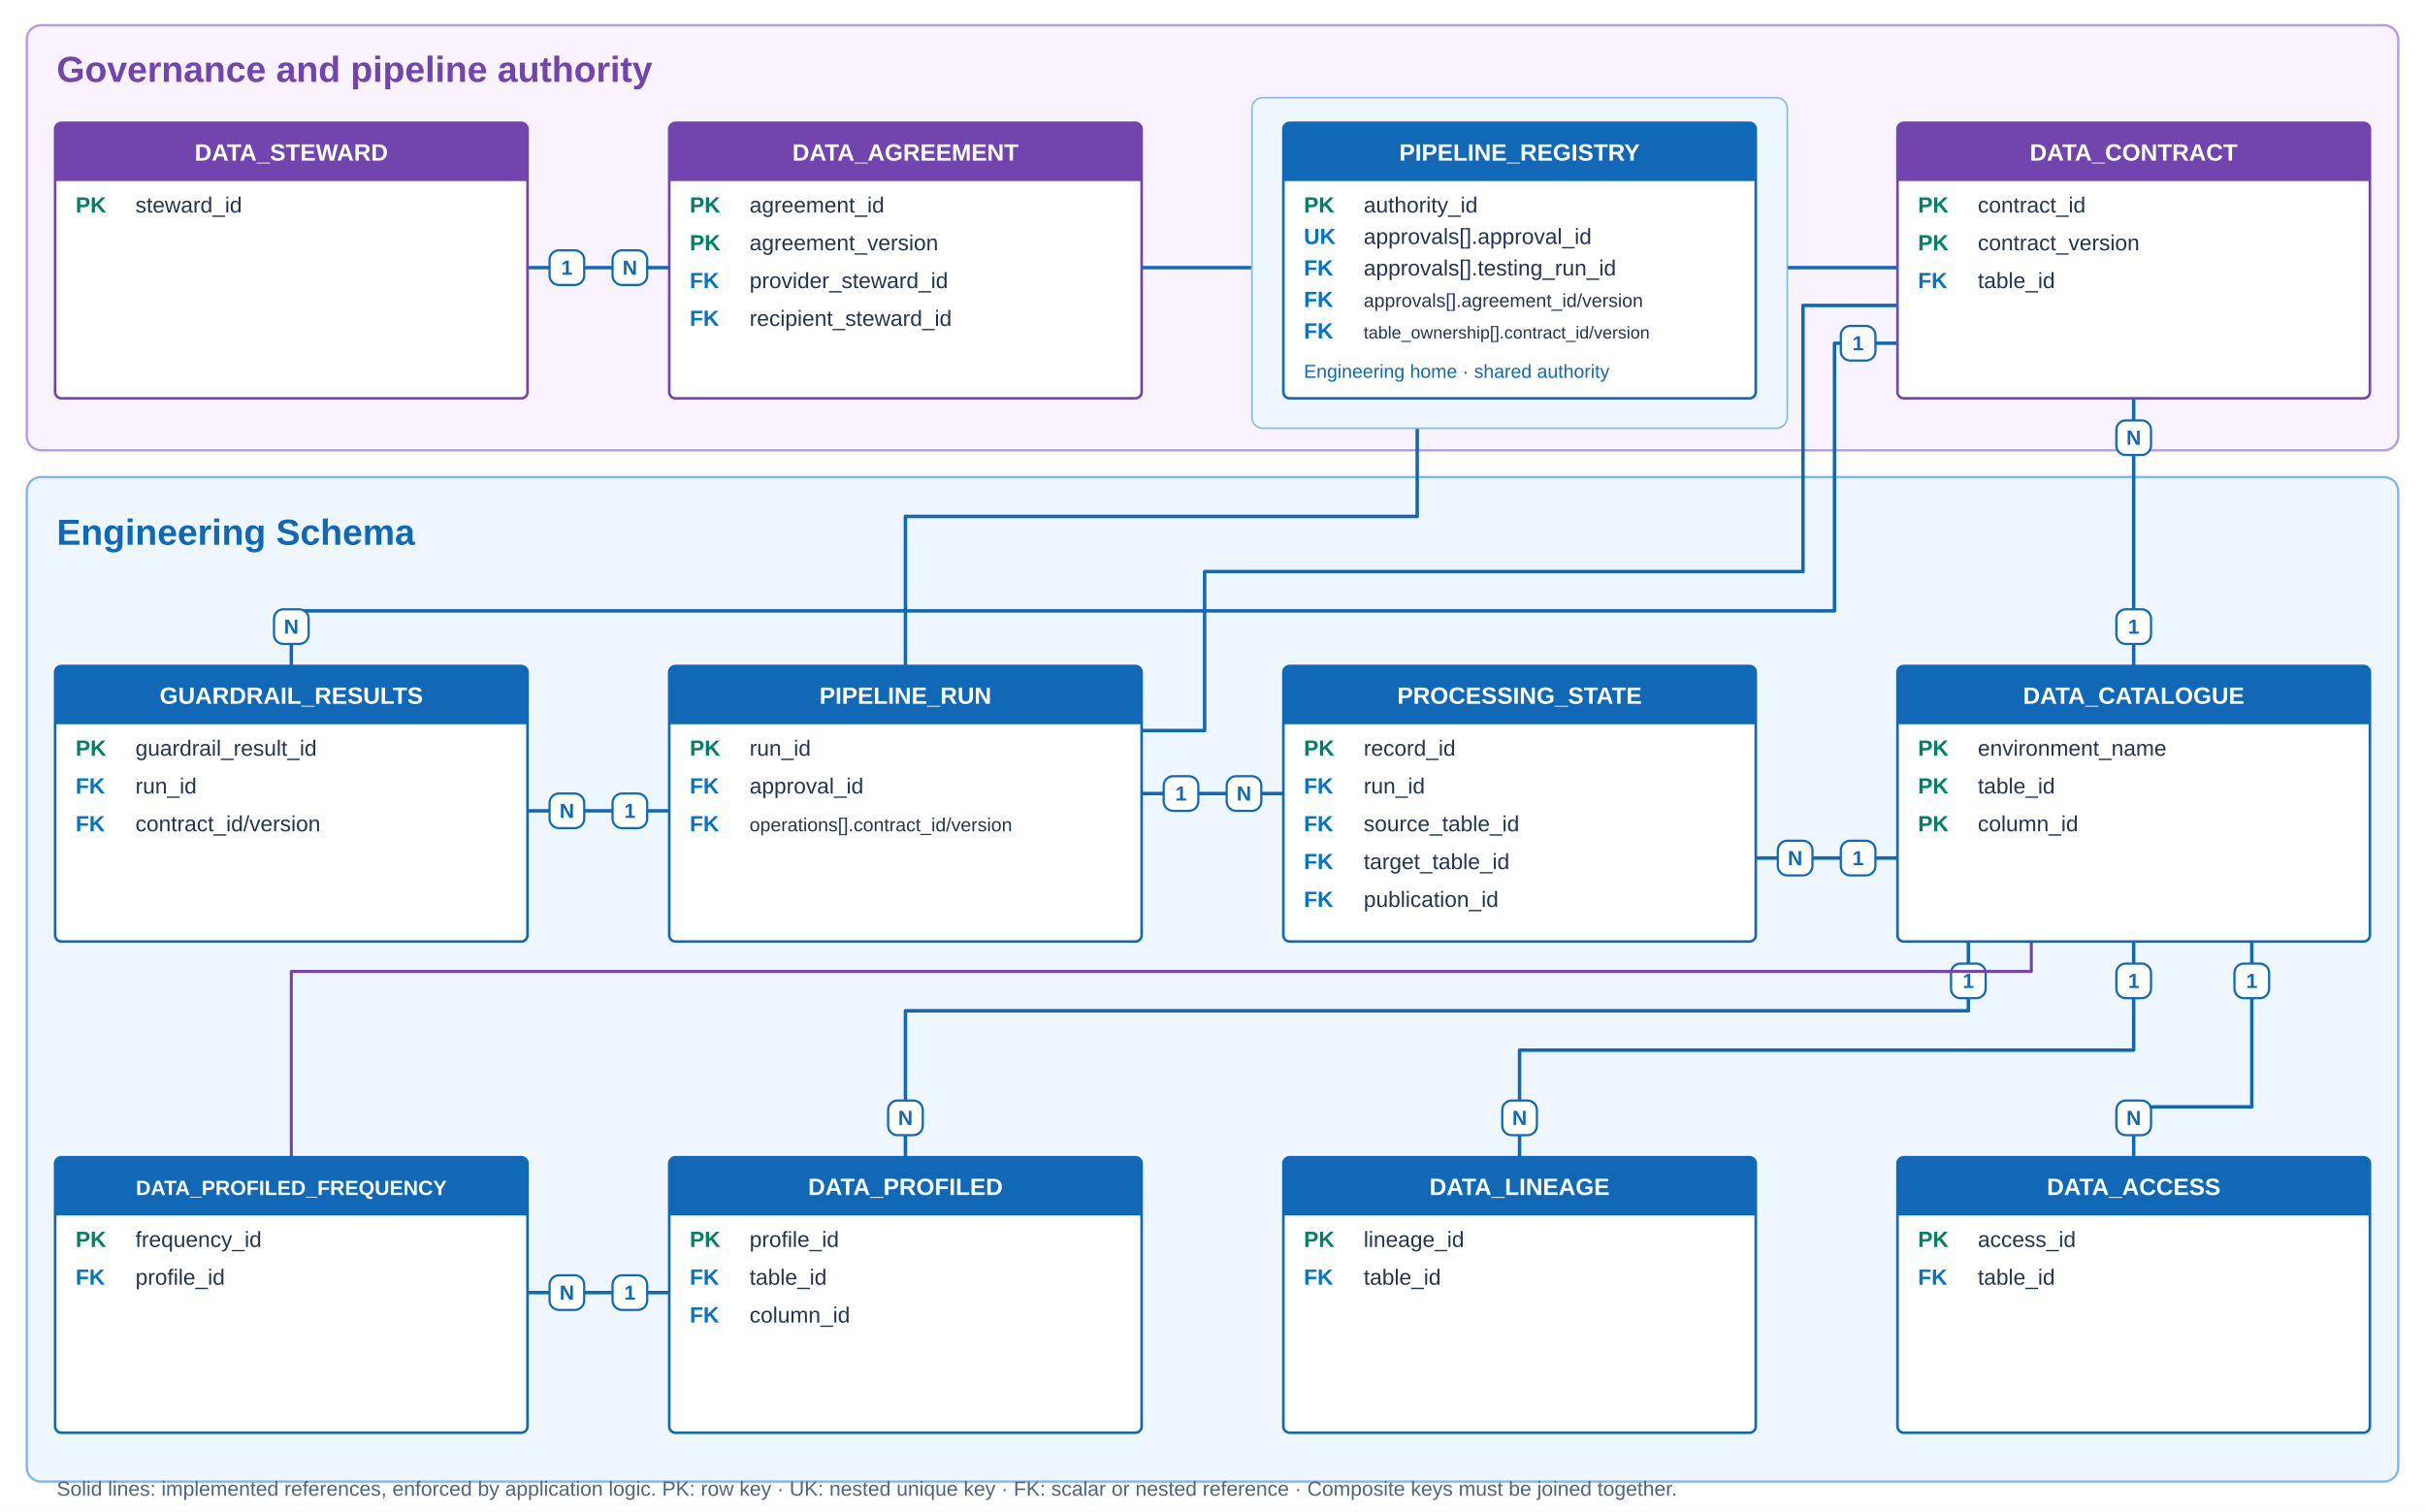
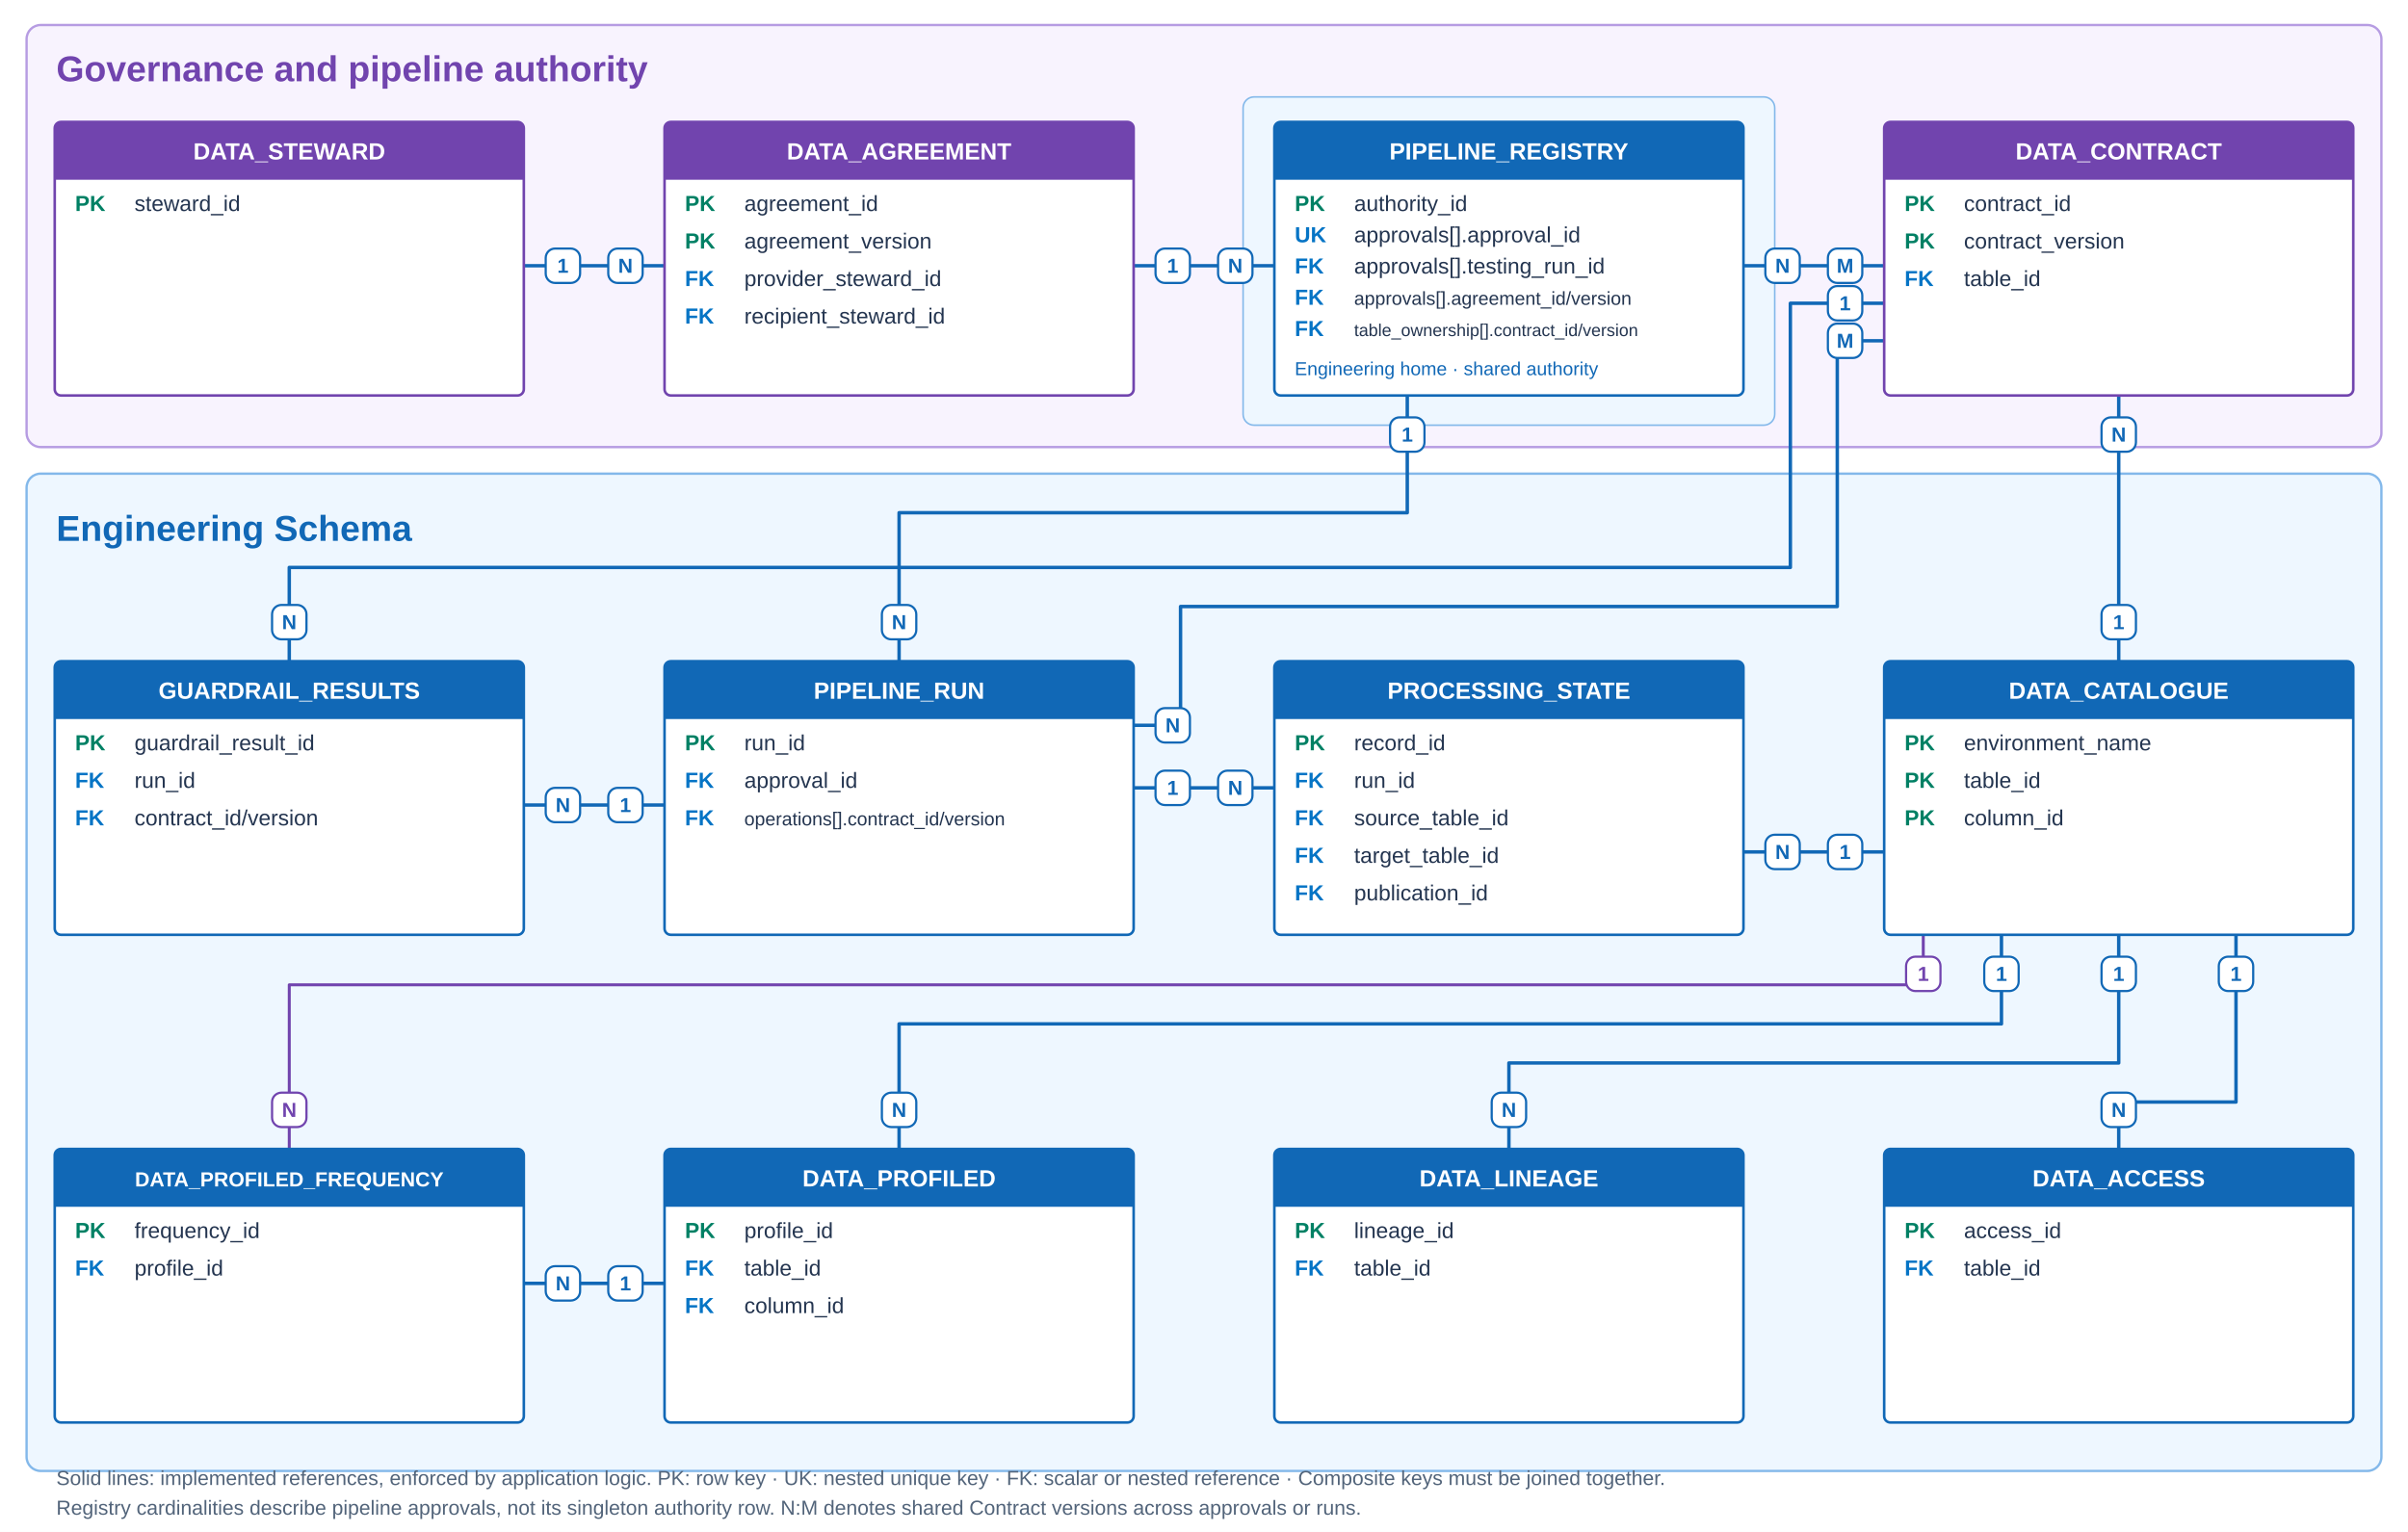
- <svg xmlns="http://www.w3.org/2000/svg" xmlns:xlink="http://www.w3.org/1999/xlink" width="1540" height="960" viewBox="0 0 1540 960" role="img" aria-label="FabricOps metadata relationship diagram">
-   <rect width="1540" height="960" fill="#FFFFFF" />
+ <svg xmlns="http://www.w3.org/2000/svg" xmlns:xlink="http://www.w3.org/1999/xlink" width="1540" height="980" viewBox="0 0 1540 980" role="img" aria-label="FabricOps metadata relationship diagram">
+   <rect width="1540" height="980" fill="#FFFFFF" />
  <rect x="17" y="16" width="1506" height="270" rx="9" fill="#F8F3FE" stroke="#B69CE2" stroke-width="1.5" />
  <rect x="17" y="303" width="1506" height="638" rx="9" fill="#EEF7FF" stroke="#83B8EA" stroke-width="1.5" />
  <text x="36" y="52" font-size="23" font-family="Arial, sans-serif" font-weight="700" fill="#7144AE">Governance and pipeline authority</text>
  <text x="36" y="346" font-size="23" font-family="Arial, sans-serif" font-weight="700" fill="#1168B6">Engineering Schema</text>
+   <rect x="795" y="62" width="340" height="210" rx="7" fill="#EEF7FF" stroke="#83B8EA" />
  <g id="metadata-er-relationships" aria-label="Metadata table relationships">
    <g class="metadata-er-relationship" data-from="DATA_STEWARD" data-to="DATA_AGREEMENT" data-cardinality="1:N" data-kind="physical">
      <path d="M335 170H425" fill="none" stroke="#1168B6" stroke-width="2.2" stroke-linecap="round" stroke-linejoin="round" />
      <rect x="349" y="159" width="22" height="22" rx="6" fill="#FFFFFF" stroke="#1168B6" stroke-width="1.4" />
      <text x="360" y="174.5" text-anchor="middle" font-size="13" font-weight="700" font-family="Arial, sans-serif" fill="#1168B6">1</text>
      <rect x="389" y="159" width="22" height="22" rx="6" fill="#FFFFFF" stroke="#1168B6" stroke-width="1.4" />
      <text x="400" y="174.5" text-anchor="middle" font-size="13" font-weight="700" font-family="Arial, sans-serif" fill="#1168B6">N</text>
    </g>
-     <g class="metadata-er-relationship" data-from="DATA_AGREEMENT" data-to="PIPELINE_REGISTRY" data-cardinality="" data-kind="nested">
+     <g class="metadata-er-relationship" data-from="DATA_AGREEMENT" data-to="PIPELINE_REGISTRY" data-cardinality="1:N" data-kind="nested">
      <path d="M725 170H815" fill="none" stroke="#1168B6" stroke-width="2.2" stroke-linecap="round" stroke-linejoin="round" />
-     </g>
-     <g class="metadata-er-relationship" data-from="PIPELINE_REGISTRY" data-to="DATA_CONTRACT" data-cardinality="" data-kind="nested">
+       <rect x="739" y="159" width="22" height="22" rx="6" fill="#FFFFFF" stroke="#1168B6" stroke-width="1.4" />
+       <text x="750" y="174.5" text-anchor="middle" font-size="13" font-weight="700" font-family="Arial, sans-serif" fill="#1168B6">1</text>
+       <rect x="779" y="159" width="22" height="22" rx="6" fill="#FFFFFF" stroke="#1168B6" stroke-width="1.4" />
+       <text x="790" y="174.5" text-anchor="middle" font-size="13" font-weight="700" font-family="Arial, sans-serif" fill="#1168B6">N</text>
+     </g>
+     <g class="metadata-er-relationship" data-from="PIPELINE_REGISTRY" data-to="DATA_CONTRACT" data-cardinality="N:M" data-kind="nested">
      <path d="M1115 170H1205" fill="none" stroke="#1168B6" stroke-width="2.2" stroke-linecap="round" stroke-linejoin="round" />
-     </g>
-     <g class="metadata-er-relationship" data-from="PIPELINE_RUN" data-to="DATA_CONTRACT" data-cardinality="" data-kind="nested">
-       <path d="M725 464H765V363H1145V194H1205" fill="none" stroke="#1168B6" stroke-width="2.2" stroke-linecap="round" stroke-linejoin="round" />
-     </g>
-     <g class="metadata-er-relationship" data-from="PIPELINE_REGISTRY" data-to="PIPELINE_RUN" data-cardinality="" data-kind="nested">
+       <rect x="1129" y="159" width="22" height="22" rx="6" fill="#FFFFFF" stroke="#1168B6" stroke-width="1.4" />
+       <text x="1140" y="174.5" text-anchor="middle" font-size="13" font-weight="700" font-family="Arial, sans-serif" fill="#1168B6">N</text>
+       <rect x="1169" y="159" width="22" height="22" rx="6" fill="#FFFFFF" stroke="#1168B6" stroke-width="1.4" />
+       <text x="1180" y="174.5" text-anchor="middle" font-size="13" font-weight="700" font-family="Arial, sans-serif" fill="#1168B6">M</text>
+     </g>
+     <g class="metadata-er-relationship" data-from="PIPELINE_RUN" data-to="DATA_CONTRACT" data-cardinality="N:M" data-kind="nested">
+       <path d="M725 464H755V388H1175V218H1205" fill="none" stroke="#1168B6" stroke-width="2.2" stroke-linecap="round" stroke-linejoin="round" />
+       <rect x="739" y="453" width="22" height="22" rx="6" fill="#FFFFFF" stroke="#1168B6" stroke-width="1.4" />
+       <text x="750" y="468.5" text-anchor="middle" font-size="13" font-weight="700" font-family="Arial, sans-serif" fill="#1168B6">N</text>
+       <rect x="1169" y="207" width="22" height="22" rx="6" fill="#FFFFFF" stroke="#1168B6" stroke-width="1.4" />
+       <text x="1180" y="222.5" text-anchor="middle" font-size="13" font-weight="700" font-family="Arial, sans-serif" fill="#1168B6">M</text>
+     </g>
+     <g class="metadata-er-relationship" data-from="PIPELINE_REGISTRY" data-to="PIPELINE_RUN" data-cardinality="1:N" data-kind="nested">
      <path d="M900 253V328H575V423" fill="none" stroke="#1168B6" stroke-width="2.2" stroke-linecap="round" stroke-linejoin="round" />
+       <rect x="889" y="267" width="22" height="22" rx="6" fill="#FFFFFF" stroke="#1168B6" stroke-width="1.4" />
+       <text x="900" y="282.5" text-anchor="middle" font-size="13" font-weight="700" font-family="Arial, sans-serif" fill="#1168B6">1</text>
+       <rect x="564" y="387" width="22" height="22" rx="6" fill="#FFFFFF" stroke="#1168B6" stroke-width="1.4" />
+       <text x="575" y="402.5" text-anchor="middle" font-size="13" font-weight="700" font-family="Arial, sans-serif" fill="#1168B6">N</text>
    </g>
    <g class="metadata-er-relationship" data-from="DATA_CATALOGUE" data-to="DATA_CONTRACT" data-cardinality="1:N" data-kind="physical">
      <path d="M1355 423V253" fill="none" stroke="#1168B6" stroke-width="2.2" stroke-linecap="round" stroke-linejoin="round" />
      <rect x="1344" y="387" width="22" height="22" rx="6" fill="#FFFFFF" stroke="#1168B6" stroke-width="1.4" />
      <text x="1355" y="402.5" text-anchor="middle" font-size="13" font-weight="700" font-family="Arial, sans-serif" fill="#1168B6">1</text>
      <rect x="1344" y="267" width="22" height="22" rx="6" fill="#FFFFFF" stroke="#1168B6" stroke-width="1.4" />
      <text x="1355" y="282.5" text-anchor="middle" font-size="13" font-weight="700" font-family="Arial, sans-serif" fill="#1168B6">N</text>
    </g>
    <g class="metadata-er-relationship" data-from="PIPELINE_RUN" data-to="GUARDRAIL_RESULTS" data-cardinality="1:N" data-kind="physical">
      <path d="M425 515H335" fill="none" stroke="#1168B6" stroke-width="2.2" stroke-linecap="round" stroke-linejoin="round" />
      <rect x="389" y="504" width="22" height="22" rx="6" fill="#FFFFFF" stroke="#1168B6" stroke-width="1.4" />
      <text x="400" y="519.5" text-anchor="middle" font-size="13" font-weight="700" font-family="Arial, sans-serif" fill="#1168B6">1</text>
      <rect x="349" y="504" width="22" height="22" rx="6" fill="#FFFFFF" stroke="#1168B6" stroke-width="1.4" />
      <text x="360" y="519.5" text-anchor="middle" font-size="13" font-weight="700" font-family="Arial, sans-serif" fill="#1168B6">N</text>
    </g>
    <g class="metadata-er-relationship" data-from="PIPELINE_RUN" data-to="PROCESSING_STATE" data-cardinality="1:N" data-kind="physical">
      <path d="M725 504H815" fill="none" stroke="#1168B6" stroke-width="2.2" stroke-linecap="round" stroke-linejoin="round" />
      <rect x="739" y="493" width="22" height="22" rx="6" fill="#FFFFFF" stroke="#1168B6" stroke-width="1.4" />
      <text x="750" y="508.5" text-anchor="middle" font-size="13" font-weight="700" font-family="Arial, sans-serif" fill="#1168B6">1</text>
      <rect x="779" y="493" width="22" height="22" rx="6" fill="#FFFFFF" stroke="#1168B6" stroke-width="1.4" />
      <text x="790" y="508.5" text-anchor="middle" font-size="13" font-weight="700" font-family="Arial, sans-serif" fill="#1168B6">N</text>
    </g>
    <g class="metadata-er-relationship" data-from="DATA_CATALOGUE" data-to="PROCESSING_STATE" data-cardinality="1:N" data-kind="physical">
      <path d="M1205 545H1115" fill="none" stroke="#1168B6" stroke-width="2.2" stroke-linecap="round" stroke-linejoin="round" />
      <rect x="1169" y="534" width="22" height="22" rx="6" fill="#FFFFFF" stroke="#1168B6" stroke-width="1.4" />
      <text x="1180" y="549.5" text-anchor="middle" font-size="13" font-weight="700" font-family="Arial, sans-serif" fill="#1168B6">1</text>
      <rect x="1129" y="534" width="22" height="22" rx="6" fill="#FFFFFF" stroke="#1168B6" stroke-width="1.4" />
      <text x="1140" y="549.5" text-anchor="middle" font-size="13" font-weight="700" font-family="Arial, sans-serif" fill="#1168B6">N</text>
    </g>
    <g class="metadata-er-relationship" data-from="DATA_CATALOGUE" data-to="DATA_PROFILED" data-cardinality="1:N" data-kind="physical">
-       <path d="M1250 598V642H575V735" fill="none" stroke="#1168B6" stroke-width="2.2" stroke-linecap="round" stroke-linejoin="round" />
-       <rect x="1239" y="612" width="22" height="22" rx="6" fill="#FFFFFF" stroke="#1168B6" stroke-width="1.4" />
-       <text x="1250" y="627.5" text-anchor="middle" font-size="13" font-weight="700" font-family="Arial, sans-serif" fill="#1168B6">1</text>
+       <path d="M1280 598V655H575V735" fill="none" stroke="#1168B6" stroke-width="2.2" stroke-linecap="round" stroke-linejoin="round" />
+       <rect x="1269" y="612" width="22" height="22" rx="6" fill="#FFFFFF" stroke="#1168B6" stroke-width="1.4" />
+       <text x="1280" y="627.5" text-anchor="middle" font-size="13" font-weight="700" font-family="Arial, sans-serif" fill="#1168B6">1</text>
      <rect x="564" y="699" width="22" height="22" rx="6" fill="#FFFFFF" stroke="#1168B6" stroke-width="1.4" />
      <text x="575" y="714.5" text-anchor="middle" font-size="13" font-weight="700" font-family="Arial, sans-serif" fill="#1168B6">N</text>
    </g>
-     <g class="metadata-er-relationship" data-from="DATA_CATALOGUE" data-to="DATA_PROFILED_FREQUENCY" data-cardinality="" data-kind="logical">
-       <path d="M1290 598V617H185V735" fill="none" stroke="#7144AE" stroke-width="1.9" stroke-linecap="round" stroke-linejoin="round" />
+     <g class="metadata-er-relationship" data-from="DATA_CATALOGUE" data-to="DATA_PROFILED_FREQUENCY" data-cardinality="1:N" data-kind="logical">
+       <path d="M1230 598V630H185V735" fill="none" stroke="#7144AE" stroke-width="1.9" stroke-linecap="round" stroke-linejoin="round" />
+       <rect x="1219" y="612" width="22" height="22" rx="6" fill="#FFFFFF" stroke="#7144AE" stroke-width="1.4" />
+       <text x="1230" y="627.5" text-anchor="middle" font-size="13" font-weight="700" font-family="Arial, sans-serif" fill="#7144AE">1</text>
+       <rect x="174" y="699" width="22" height="22" rx="6" fill="#FFFFFF" stroke="#7144AE" stroke-width="1.4" />
+       <text x="185" y="714.5" text-anchor="middle" font-size="13" font-weight="700" font-family="Arial, sans-serif" fill="#7144AE">N</text>
    </g>
    <g class="metadata-er-relationship" data-from="DATA_CATALOGUE" data-to="DATA_LINEAGE" data-cardinality="1:N" data-kind="physical">
-       <path d="M1355 598V667H965V735" fill="none" stroke="#1168B6" stroke-width="2.2" stroke-linecap="round" stroke-linejoin="round" />
+       <path d="M1355 598V680H965V735" fill="none" stroke="#1168B6" stroke-width="2.2" stroke-linecap="round" stroke-linejoin="round" />
      <rect x="1344" y="612" width="22" height="22" rx="6" fill="#FFFFFF" stroke="#1168B6" stroke-width="1.4" />
      <text x="1355" y="627.5" text-anchor="middle" font-size="13" font-weight="700" font-family="Arial, sans-serif" fill="#1168B6">1</text>
      <rect x="954" y="699" width="22" height="22" rx="6" fill="#FFFFFF" stroke="#1168B6" stroke-width="1.4" />
      <text x="965" y="714.5" text-anchor="middle" font-size="13" font-weight="700" font-family="Arial, sans-serif" fill="#1168B6">N</text>
    </g>
    <g class="metadata-er-relationship" data-from="DATA_CATALOGUE" data-to="DATA_ACCESS" data-cardinality="1:N" data-kind="physical">
-       <path d="M1430 598V703H1355V735" fill="none" stroke="#1168B6" stroke-width="2.2" stroke-linecap="round" stroke-linejoin="round" />
+       <path d="M1430 598V705H1355V735" fill="none" stroke="#1168B6" stroke-width="2.2" stroke-linecap="round" stroke-linejoin="round" />
      <rect x="1419" y="612" width="22" height="22" rx="6" fill="#FFFFFF" stroke="#1168B6" stroke-width="1.4" />
      <text x="1430" y="627.5" text-anchor="middle" font-size="13" font-weight="700" font-family="Arial, sans-serif" fill="#1168B6">1</text>
      <rect x="1344" y="699" width="22" height="22" rx="6" fill="#FFFFFF" stroke="#1168B6" stroke-width="1.4" />
      <text x="1355" y="714.5" text-anchor="middle" font-size="13" font-weight="700" font-family="Arial, sans-serif" fill="#1168B6">N</text>
    </g>
    <g class="metadata-er-relationship" data-from="DATA_PROFILED" data-to="DATA_PROFILED_FREQUENCY" data-cardinality="1:N" data-kind="physical">
      <path d="M425 821H335" fill="none" stroke="#1168B6" stroke-width="2.2" stroke-linecap="round" stroke-linejoin="round" />
      <rect x="389" y="810" width="22" height="22" rx="6" fill="#FFFFFF" stroke="#1168B6" stroke-width="1.4" />
      <text x="400" y="825.5" text-anchor="middle" font-size="13" font-weight="700" font-family="Arial, sans-serif" fill="#1168B6">1</text>
      <rect x="349" y="810" width="22" height="22" rx="6" fill="#FFFFFF" stroke="#1168B6" stroke-width="1.4" />
      <text x="360" y="825.5" text-anchor="middle" font-size="13" font-weight="700" font-family="Arial, sans-serif" fill="#1168B6">N</text>
    </g>
    <g class="metadata-er-relationship" data-from="DATA_CONTRACT" data-to="GUARDRAIL_RESULTS" data-cardinality="1:N" data-kind="physical">
-       <path d="M1205 218H1165V388H185V423" fill="none" stroke="#1168B6" stroke-width="2.2" stroke-linecap="round" stroke-linejoin="round" />
-       <rect x="1169" y="207" width="22" height="22" rx="6" fill="#FFFFFF" stroke="#1168B6" stroke-width="1.4" />
-       <text x="1180" y="222.5" text-anchor="middle" font-size="13" font-weight="700" font-family="Arial, sans-serif" fill="#1168B6">1</text>
+       <path d="M1205 194H1145V363H185V423" fill="none" stroke="#1168B6" stroke-width="2.2" stroke-linecap="round" stroke-linejoin="round" />
+       <rect x="1169" y="183" width="22" height="22" rx="6" fill="#FFFFFF" stroke="#1168B6" stroke-width="1.4" />
+       <text x="1180" y="198.5" text-anchor="middle" font-size="13" font-weight="700" font-family="Arial, sans-serif" fill="#1168B6">1</text>
      <rect x="174" y="387" width="22" height="22" rx="6" fill="#FFFFFF" stroke="#1168B6" stroke-width="1.4" />
      <text x="185" y="402.5" text-anchor="middle" font-size="13" font-weight="700" font-family="Arial, sans-serif" fill="#1168B6">N</text>
    </g>
  </g>
  <a xlink:href="https://voycepeh.github.io/FabricOps-Starter-Kit/reference/metadata/metadata_data_steward/" target="_blank">
    <rect x="35" y="78" width="300" height="175" rx="4" fill="white" stroke="#7144AE" stroke-width="1.65" />
    <path d="M39 78H331Q335 78 335 82V115H35V82Q35 78 39 78Z" fill="#7144AE" />
    <text x="185.0" y="102" text-anchor="middle" font-size="15" font-weight="700" font-family="Arial, sans-serif" fill="white">DATA_STEWARD</text>
    <text x="48" y="135" fill="#008064" font-weight="700" font-size="14" font-family="Arial, sans-serif">PK</text>
    <text x="86" y="135" fill="#243550" font-size="14" font-family="Arial, sans-serif">steward_id</text>
  </a>
  <a xlink:href="https://voycepeh.github.io/FabricOps-Starter-Kit/reference/metadata/metadata_data_agreement/" target="_blank">
    <rect x="425" y="78" width="300" height="175" rx="4" fill="white" stroke="#7144AE" stroke-width="1.65" />
    <path d="M429 78H721Q725 78 725 82V115H425V82Q425 78 429 78Z" fill="#7144AE" />
    <text x="575.0" y="102" text-anchor="middle" font-size="15" font-weight="700" font-family="Arial, sans-serif" fill="white">DATA_AGREEMENT</text>
    <text x="438" y="135" fill="#008064" font-weight="700" font-size="14" font-family="Arial, sans-serif">PK</text>
    <text x="476" y="135" fill="#243550" font-size="14" font-family="Arial, sans-serif">agreement_id</text>
    <text x="438" y="159" fill="#008064" font-weight="700" font-size="14" font-family="Arial, sans-serif">PK</text>
    <text x="476" y="159" fill="#243550" font-size="14" font-family="Arial, sans-serif">agreement_version</text>
    <text x="438" y="183" fill="#0574C5" font-weight="700" font-size="14" font-family="Arial, sans-serif">FK</text>
    <text x="476" y="183" fill="#243550" font-size="14" font-family="Arial, sans-serif">provider_steward_id</text>
    <text x="438" y="207" fill="#0574C5" font-weight="700" font-size="14" font-family="Arial, sans-serif">FK</text>
    <text x="476" y="207" fill="#243550" font-size="14" font-family="Arial, sans-serif">recipient_steward_id</text>
  </a>
-   <rect x="795" y="62" width="340" height="210" rx="7" fill="#EEF7FF" stroke="#83B8EA" />
  <a xlink:href="https://voycepeh.github.io/FabricOps-Starter-Kit/reference/metadata/metadata_pipeline_registry/" target="_blank">
    <rect x="815" y="78" width="300" height="175" rx="4" fill="white" stroke="#1168B6" stroke-width="1.65" />
    <path d="M819 78H1111Q1115 78 1115 82V115H815V82Q815 78 819 78Z" fill="#1168B6" />
    <text x="965.0" y="102" text-anchor="middle" font-size="15" font-weight="700" font-family="Arial, sans-serif" fill="white">PIPELINE_REGISTRY</text>
    <text x="828" y="135" fill="#008064" font-weight="700" font-size="14" font-family="Arial, sans-serif">PK</text>
    <text x="866" y="135" fill="#243550" font-size="14" font-family="Arial, sans-serif">authority_id</text>
    <text x="828" y="155" fill="#0574C5" font-weight="700" font-size="14" font-family="Arial, sans-serif">UK</text>
    <text x="866" y="155" fill="#243550" font-size="14" font-family="Arial, sans-serif">approvals[].approval_id</text>
    <text x="828" y="175" fill="#0574C5" font-weight="700" font-size="14" font-family="Arial, sans-serif">FK</text>
    <text x="866" y="175" fill="#243550" font-size="14" font-family="Arial, sans-serif">approvals[].testing_run_id</text>
    <text x="828" y="195" fill="#0574C5" font-weight="700" font-size="14" font-family="Arial, sans-serif">FK</text>
    <text x="866" y="195" fill="#243550" font-size="12" font-family="Arial, sans-serif">approvals[].agreement_id/version</text>
    <text x="828" y="215" fill="#0574C5" font-weight="700" font-size="14" font-family="Arial, sans-serif">FK</text>
    <text x="866" y="215" fill="#243550" font-size="11" font-family="Arial, sans-serif">table_ownership[].contract_id/version</text>
    <text x="828" y="240" fill="#1168B6" font-size="12" font-family="Arial, sans-serif">Engineering home · shared authority</text>
  </a>
  <a xlink:href="https://voycepeh.github.io/FabricOps-Starter-Kit/reference/metadata/metadata_data_contract/" target="_blank">
    <rect x="1205" y="78" width="300" height="175" rx="4" fill="white" stroke="#7144AE" stroke-width="1.65" />
    <path d="M1209 78H1501Q1505 78 1505 82V115H1205V82Q1205 78 1209 78Z" fill="#7144AE" />
    <text x="1355.0" y="102" text-anchor="middle" font-size="15" font-weight="700" font-family="Arial, sans-serif" fill="white">DATA_CONTRACT</text>
    <text x="1218" y="135" fill="#008064" font-weight="700" font-size="14" font-family="Arial, sans-serif">PK</text>
    <text x="1256" y="135" fill="#243550" font-size="14" font-family="Arial, sans-serif">contract_id</text>
    <text x="1218" y="159" fill="#008064" font-weight="700" font-size="14" font-family="Arial, sans-serif">PK</text>
    <text x="1256" y="159" fill="#243550" font-size="14" font-family="Arial, sans-serif">contract_version</text>
    <text x="1218" y="183" fill="#0574C5" font-weight="700" font-size="14" font-family="Arial, sans-serif">FK</text>
    <text x="1256" y="183" fill="#243550" font-size="14" font-family="Arial, sans-serif">table_id</text>
  </a>
  <a xlink:href="https://voycepeh.github.io/FabricOps-Starter-Kit/reference/metadata/metadata_guardrail_results/" target="_blank">
    <rect x="35" y="423" width="300" height="175" rx="4" fill="white" stroke="#1168B6" stroke-width="1.65" />
    <path d="M39 423H331Q335 423 335 427V460H35V427Q35 423 39 423Z" fill="#1168B6" />
    <text x="185.0" y="447" text-anchor="middle" font-size="15" font-weight="700" font-family="Arial, sans-serif" fill="white">GUARDRAIL_RESULTS</text>
    <text x="48" y="480" fill="#008064" font-weight="700" font-size="14" font-family="Arial, sans-serif">PK</text>
    <text x="86" y="480" fill="#243550" font-size="14" font-family="Arial, sans-serif">guardrail_result_id</text>
    <text x="48" y="504" fill="#0574C5" font-weight="700" font-size="14" font-family="Arial, sans-serif">FK</text>
    <text x="86" y="504" fill="#243550" font-size="14" font-family="Arial, sans-serif">run_id</text>
    <text x="48" y="528" fill="#0574C5" font-weight="700" font-size="14" font-family="Arial, sans-serif">FK</text>
    <text x="86" y="528" fill="#243550" font-size="14" font-family="Arial, sans-serif">contract_id/version</text>
  </a>
  <a xlink:href="https://voycepeh.github.io/FabricOps-Starter-Kit/reference/metadata/metadata_pipeline_run/" target="_blank">
    <rect x="425" y="423" width="300" height="175" rx="4" fill="white" stroke="#1168B6" stroke-width="1.65" />
    <path d="M429 423H721Q725 423 725 427V460H425V427Q425 423 429 423Z" fill="#1168B6" />
    <text x="575.0" y="447" text-anchor="middle" font-size="15" font-weight="700" font-family="Arial, sans-serif" fill="white">PIPELINE_RUN</text>
    <text x="438" y="480" fill="#008064" font-weight="700" font-size="14" font-family="Arial, sans-serif">PK</text>
    <text x="476" y="480" fill="#243550" font-size="14" font-family="Arial, sans-serif">run_id</text>
    <text x="438" y="504" fill="#0574C5" font-weight="700" font-size="14" font-family="Arial, sans-serif">FK</text>
    <text x="476" y="504" fill="#243550" font-size="14" font-family="Arial, sans-serif">approval_id</text>
    <text x="438" y="528" fill="#0574C5" font-weight="700" font-size="14" font-family="Arial, sans-serif">FK</text>
    <text x="476" y="528" fill="#243550" font-size="12" font-family="Arial, sans-serif">operations[].contract_id/version</text>
  </a>
  <a xlink:href="https://voycepeh.github.io/FabricOps-Starter-Kit/reference/metadata/metadata_processing_state/" target="_blank">
    <rect x="815" y="423" width="300" height="175" rx="4" fill="white" stroke="#1168B6" stroke-width="1.65" />
    <path d="M819 423H1111Q1115 423 1115 427V460H815V427Q815 423 819 423Z" fill="#1168B6" />
    <text x="965.0" y="447" text-anchor="middle" font-size="15" font-weight="700" font-family="Arial, sans-serif" fill="white">PROCESSING_STATE</text>
    <text x="828" y="480" fill="#008064" font-weight="700" font-size="14" font-family="Arial, sans-serif">PK</text>
    <text x="866" y="480" fill="#243550" font-size="14" font-family="Arial, sans-serif">record_id</text>
    <text x="828" y="504" fill="#0574C5" font-weight="700" font-size="14" font-family="Arial, sans-serif">FK</text>
    <text x="866" y="504" fill="#243550" font-size="14" font-family="Arial, sans-serif">run_id</text>
    <text x="828" y="528" fill="#0574C5" font-weight="700" font-size="14" font-family="Arial, sans-serif">FK</text>
    <text x="866" y="528" fill="#243550" font-size="14" font-family="Arial, sans-serif">source_table_id</text>
    <text x="828" y="552" fill="#0574C5" font-weight="700" font-size="14" font-family="Arial, sans-serif">FK</text>
    <text x="866" y="552" fill="#243550" font-size="14" font-family="Arial, sans-serif">target_table_id</text>
    <text x="828" y="576" fill="#0574C5" font-weight="700" font-size="14" font-family="Arial, sans-serif">FK</text>
    <text x="866" y="576" fill="#243550" font-size="14" font-family="Arial, sans-serif">publication_id</text>
  </a>
  <a xlink:href="https://voycepeh.github.io/FabricOps-Starter-Kit/reference/metadata/metadata_data_catalogue/" target="_blank">
    <rect x="1205" y="423" width="300" height="175" rx="4" fill="white" stroke="#1168B6" stroke-width="1.65" />
    <path d="M1209 423H1501Q1505 423 1505 427V460H1205V427Q1205 423 1209 423Z" fill="#1168B6" />
    <text x="1355.0" y="447" text-anchor="middle" font-size="15" font-weight="700" font-family="Arial, sans-serif" fill="white">DATA_CATALOGUE</text>
    <text x="1218" y="480" fill="#008064" font-weight="700" font-size="14" font-family="Arial, sans-serif">PK</text>
    <text x="1256" y="480" fill="#243550" font-size="14" font-family="Arial, sans-serif">environment_name</text>
    <text x="1218" y="504" fill="#008064" font-weight="700" font-size="14" font-family="Arial, sans-serif">PK</text>
    <text x="1256" y="504" fill="#243550" font-size="14" font-family="Arial, sans-serif">table_id</text>
    <text x="1218" y="528" fill="#008064" font-weight="700" font-size="14" font-family="Arial, sans-serif">PK</text>
    <text x="1256" y="528" fill="#243550" font-size="14" font-family="Arial, sans-serif">column_id</text>
  </a>
  <a xlink:href="https://voycepeh.github.io/FabricOps-Starter-Kit/reference/metadata/metadata_data_profiled_frequency/" target="_blank" transform="translate(0 -80)">
    <rect x="35" y="815" width="300" height="175" rx="4" fill="white" stroke="#1168B6" stroke-width="1.65" />
    <path d="M39 815H331Q335 815 335 819V852H35V819Q35 815 39 815Z" fill="#1168B6" />
    <text x="185.0" y="839" text-anchor="middle" font-size="13.1" font-weight="700" font-family="Arial, sans-serif" fill="white">DATA_PROFILED_FREQUENCY</text>
    <text x="48" y="872" fill="#008064" font-weight="700" font-size="14" font-family="Arial, sans-serif">PK</text>
    <text x="86" y="872" fill="#243550" font-size="14" font-family="Arial, sans-serif">frequency_id</text>
    <text x="48" y="896" fill="#0574C5" font-weight="700" font-size="14" font-family="Arial, sans-serif">FK</text>
    <text x="86" y="896" fill="#243550" font-size="14" font-family="Arial, sans-serif">profile_id</text>
  </a>
  <a xlink:href="https://voycepeh.github.io/FabricOps-Starter-Kit/reference/metadata/metadata_data_profiled/" target="_blank" transform="translate(0 -80)">
    <rect x="425" y="815" width="300" height="175" rx="4" fill="white" stroke="#1168B6" stroke-width="1.65" />
    <path d="M429 815H721Q725 815 725 819V852H425V819Q425 815 429 815Z" fill="#1168B6" />
    <text x="575.0" y="839" text-anchor="middle" font-size="15" font-weight="700" font-family="Arial, sans-serif" fill="white">DATA_PROFILED</text>
    <text x="438" y="872" fill="#008064" font-weight="700" font-size="14" font-family="Arial, sans-serif">PK</text>
    <text x="476" y="872" fill="#243550" font-size="14" font-family="Arial, sans-serif">profile_id</text>
    <text x="438" y="896" fill="#0574C5" font-weight="700" font-size="14" font-family="Arial, sans-serif">FK</text>
    <text x="476" y="896" fill="#243550" font-size="14" font-family="Arial, sans-serif">table_id</text>
    <text x="438" y="920" fill="#0574C5" font-weight="700" font-size="14" font-family="Arial, sans-serif">FK</text>
    <text x="476" y="920" fill="#243550" font-size="14" font-family="Arial, sans-serif">column_id</text>
  </a>
  <a xlink:href="https://voycepeh.github.io/FabricOps-Starter-Kit/reference/metadata/metadata_data_lineage/" target="_blank" transform="translate(0 -80)">
    <rect x="815" y="815" width="300" height="175" rx="4" fill="white" stroke="#1168B6" stroke-width="1.65" />
    <path d="M819 815H1111Q1115 815 1115 819V852H815V819Q815 815 819 815Z" fill="#1168B6" />
    <text x="965.0" y="839" text-anchor="middle" font-size="15" font-weight="700" font-family="Arial, sans-serif" fill="white">DATA_LINEAGE</text>
    <text x="828" y="872" fill="#008064" font-weight="700" font-size="14" font-family="Arial, sans-serif">PK</text>
    <text x="866" y="872" fill="#243550" font-size="14" font-family="Arial, sans-serif">lineage_id</text>
    <text x="828" y="896" fill="#0574C5" font-weight="700" font-size="14" font-family="Arial, sans-serif">FK</text>
    <text x="866" y="896" fill="#243550" font-size="14" font-family="Arial, sans-serif">table_id</text>
  </a>
  <a xlink:href="https://voycepeh.github.io/FabricOps-Starter-Kit/reference/metadata/metadata_data_access/" target="_blank" transform="translate(0 -80)">
    <rect x="1205" y="815" width="300" height="175" rx="4" fill="white" stroke="#1168B6" stroke-width="1.65" />
    <path d="M1209 815H1501Q1505 815 1505 819V852H1205V819Q1205 815 1209 815Z" fill="#1168B6" />
    <text x="1355.0" y="839" text-anchor="middle" font-size="15" font-weight="700" font-family="Arial, sans-serif" fill="white">DATA_ACCESS</text>
    <text x="1218" y="872" fill="#008064" font-weight="700" font-size="14" font-family="Arial, sans-serif">PK</text>
    <text x="1256" y="872" fill="#243550" font-size="14" font-family="Arial, sans-serif">access_id</text>
    <text x="1218" y="896" fill="#0574C5" font-weight="700" font-size="14" font-family="Arial, sans-serif">FK</text>
    <text x="1256" y="896" fill="#243550" font-size="14" font-family="Arial, sans-serif">table_id</text>
  </a>
  <text x="36" y="950" font-size="13" font-family="Arial, sans-serif" fill="#52647A">Solid lines: implemented references, enforced by application logic. PK: row key · UK: nested unique key · FK: scalar or nested reference · Composite keys must be joined together.</text>
+   <text x="36" y="969" font-size="13" font-family="Arial, sans-serif" fill="#52647A">Registry cardinalities describe pipeline approvals, not its singleton authority row. N:M denotes shared Contract versions across approvals or runs.</text>
</svg>
